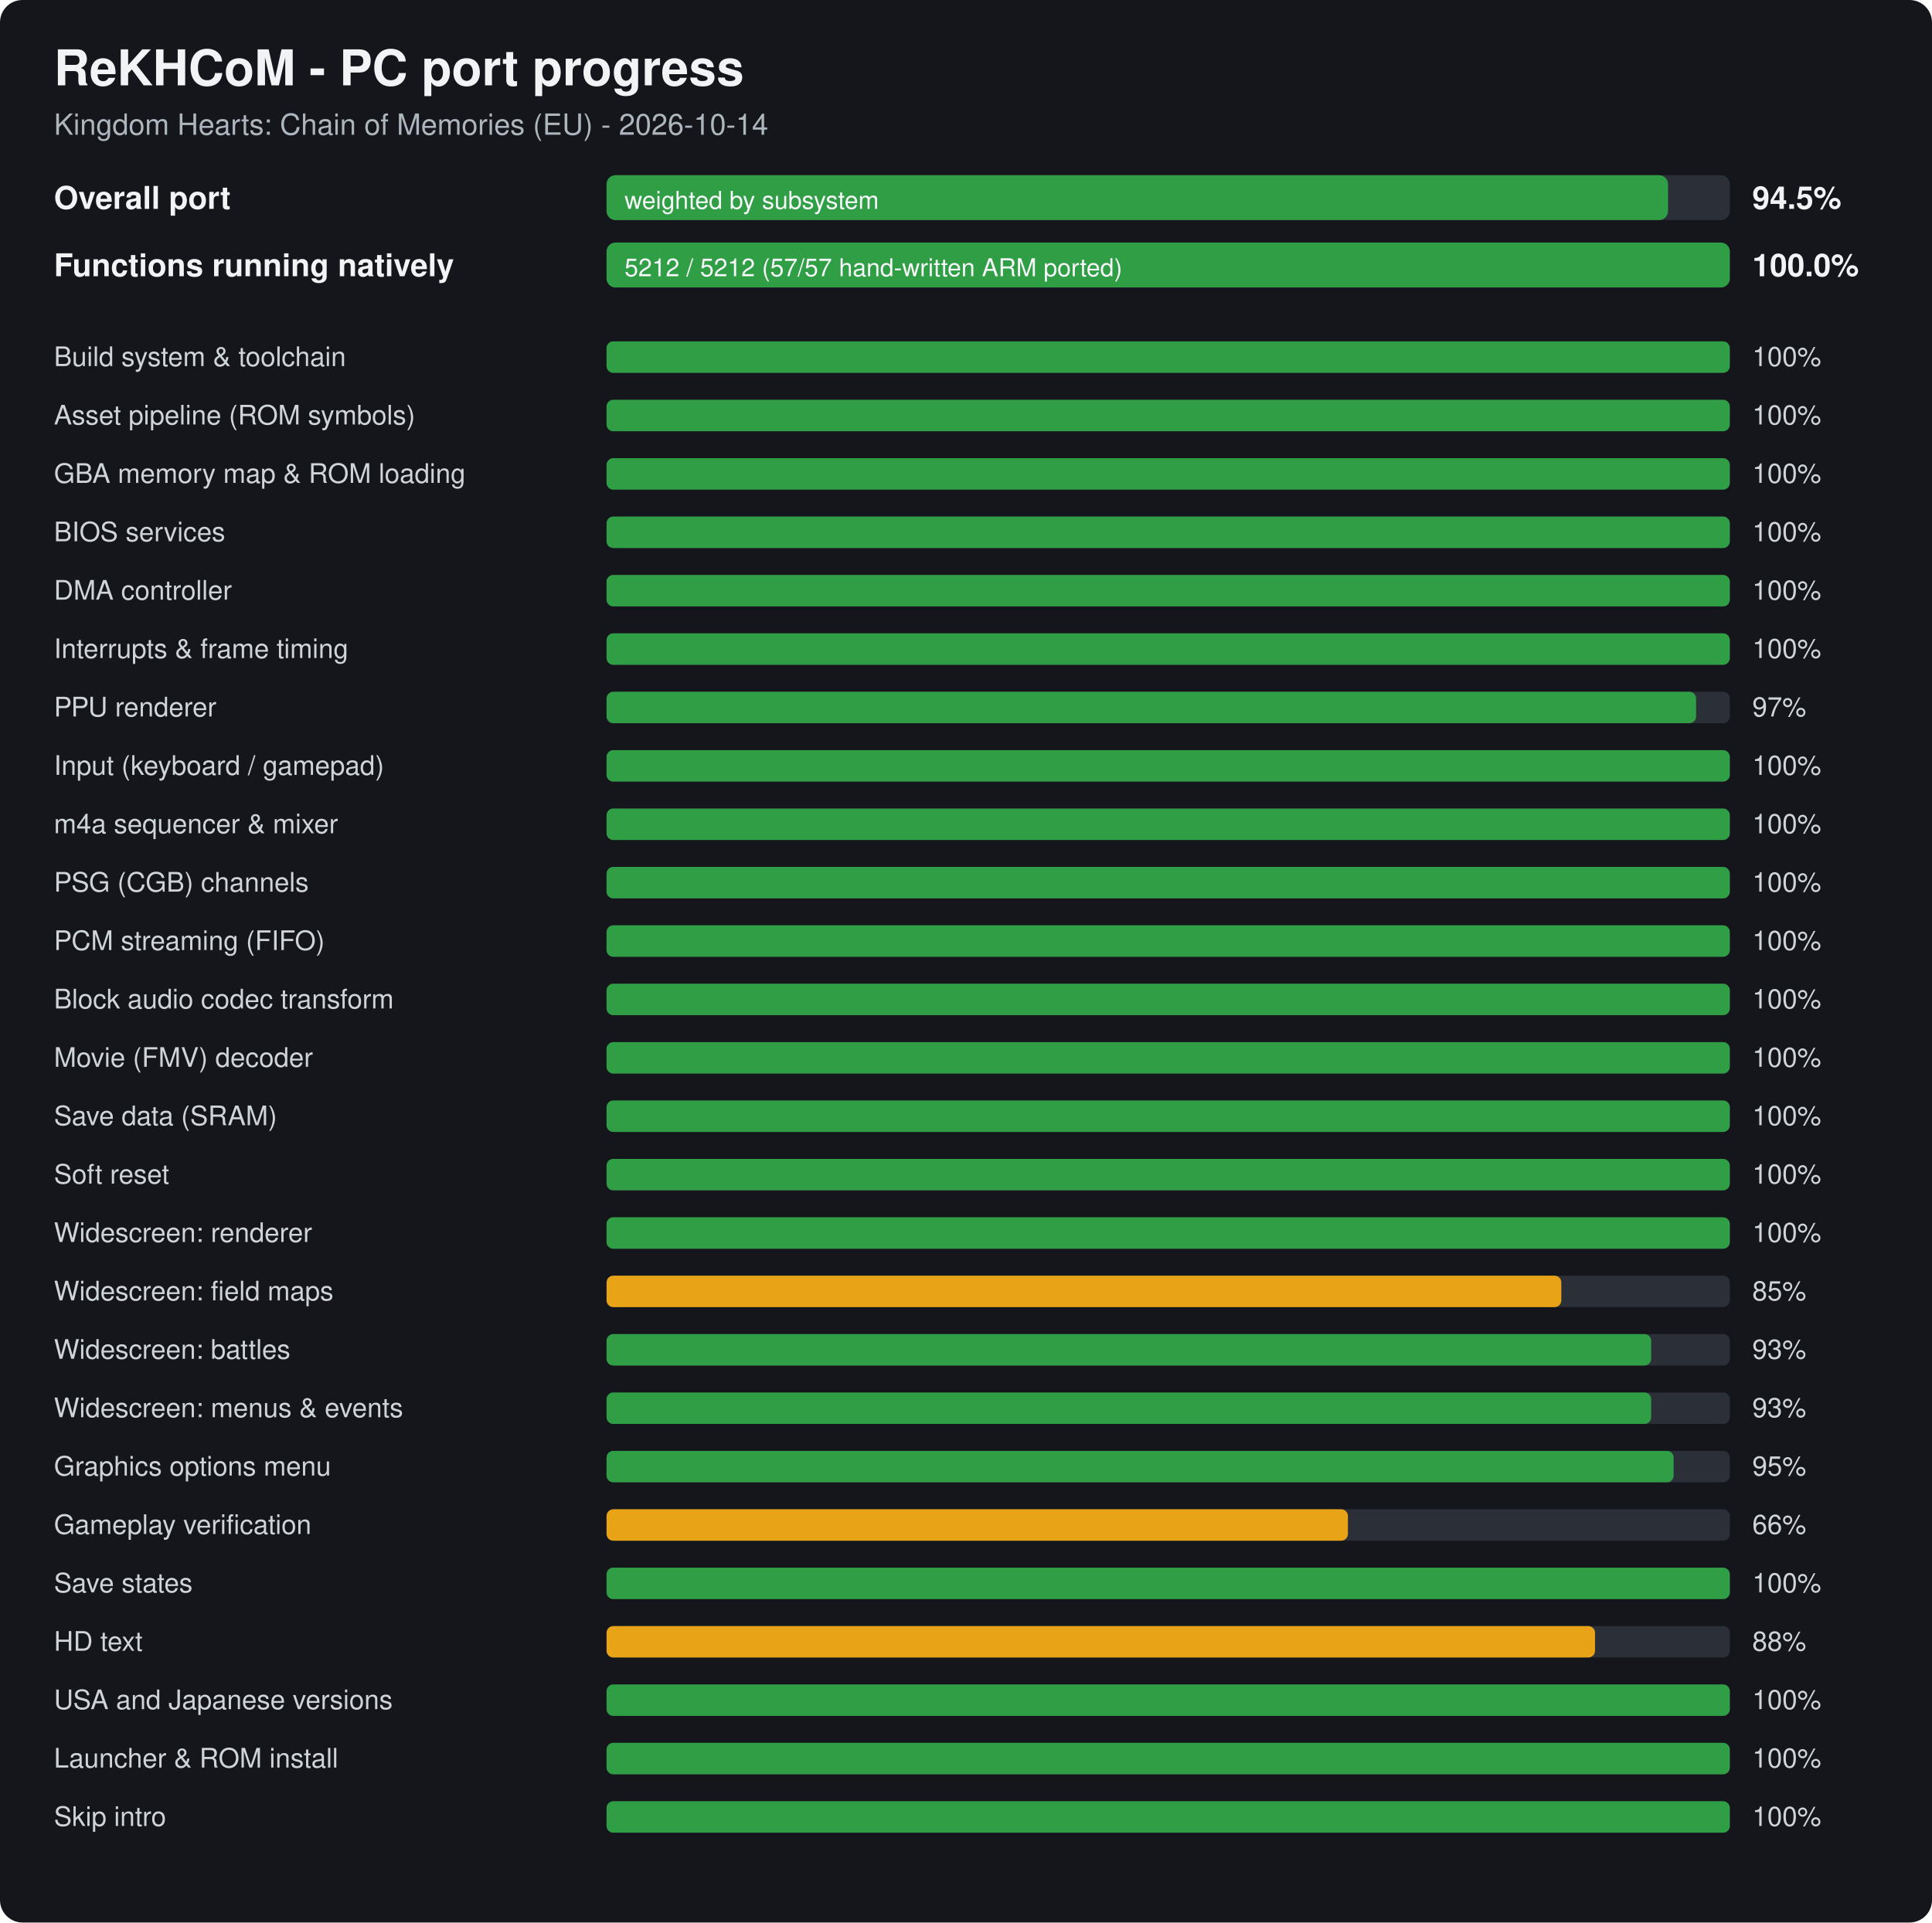
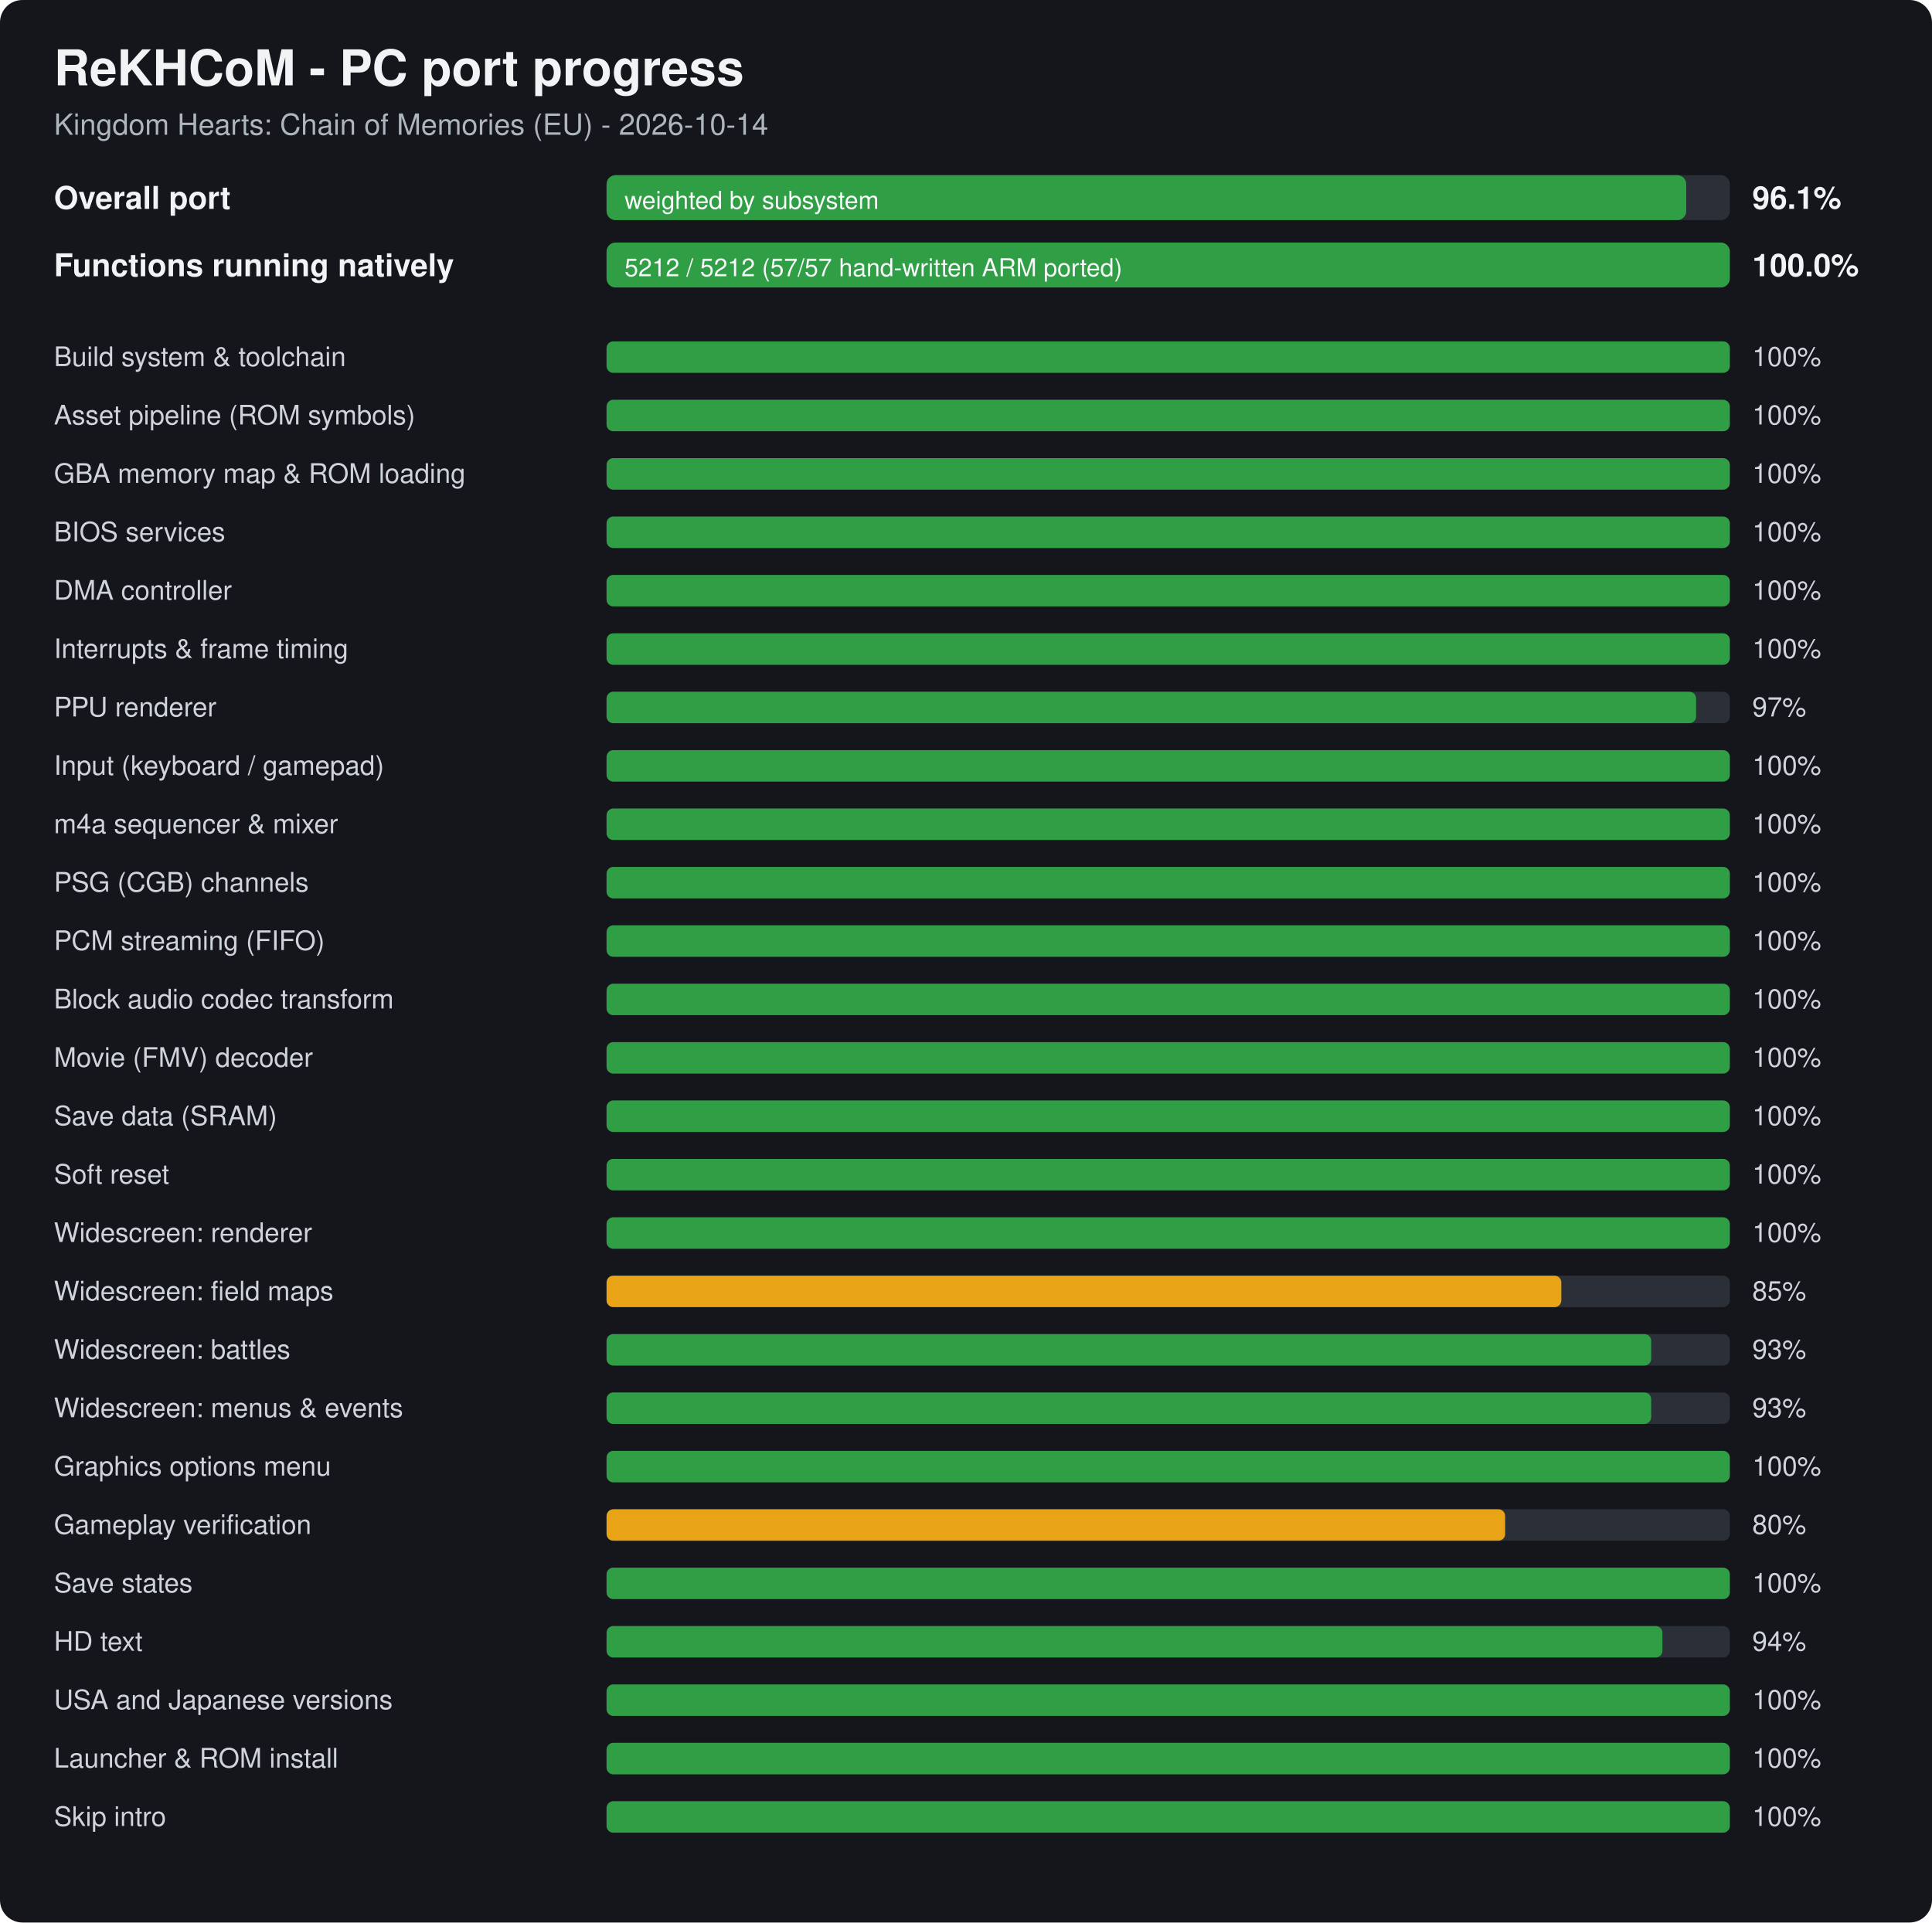
<svg xmlns="http://www.w3.org/2000/svg" width="860" height="856" viewBox="0 0 860 856" font-family="Segoe UI, Helvetica, Arial, sans-serif">
  <rect width="860" height="856" rx="10" fill="#14161c" />
  <text x="24" y="38" font-size="22" font-weight="700" fill="#f1f3f5">ReKHCoM - PC port progress</text>
  <text x="24" y="60" font-size="13" fill="#adb5bd">Kingdom Hearts: Chain of Memories (EU) - 2026-10-14</text>
  <text x="24" y="93" font-size="14" font-weight="600" fill="#f1f3f5">Overall port</text>
  <rect x="270" y="78" width="500" height="20" rx="4" fill="#2b2f38" />
-   <rect x="270" y="78" width="472.5" height="20" rx="4" fill="#2f9e44" />
-   <text x="780" y="93" font-size="14" font-weight="700" fill="#f1f3f5">94.5%</text>
+   <rect x="270" y="78" width="480.6" height="20" rx="4" fill="#2f9e44" />
+   <text x="780" y="93" font-size="14" font-weight="700" fill="#f1f3f5">96.1%</text>
  <text x="278" y="93" font-size="11" fill="#f8f9fa">weighted by subsystem</text>
  <text x="24" y="123" font-size="14" font-weight="600" fill="#f1f3f5">Functions running natively</text>
  <rect x="270" y="108" width="500" height="20" rx="4" fill="#2b2f38" />
  <rect x="270" y="108" width="500.0" height="20" rx="4" fill="#2f9e44" />
  <text x="780" y="123" font-size="14" font-weight="700" fill="#f1f3f5">100.0%</text>
  <text x="278" y="123" font-size="11" fill="#f8f9fa">5212 / 5212 (57/57 hand-written ARM ported)</text>
  <text x="24" y="163" font-size="12" fill="#ced4da">Build system &amp; toolchain</text>
  <rect x="270" y="152" width="500" height="14" rx="3" fill="#2b2f38" />
  <rect x="270" y="152" width="500.0" height="14" rx="3" fill="#2f9e44" />
  <text x="780" y="163" font-size="12" fill="#ced4da">100%</text>
  <text x="24" y="189" font-size="12" fill="#ced4da">Asset pipeline (ROM symbols)</text>
  <rect x="270" y="178" width="500" height="14" rx="3" fill="#2b2f38" />
  <rect x="270" y="178" width="500.0" height="14" rx="3" fill="#2f9e44" />
  <text x="780" y="189" font-size="12" fill="#ced4da">100%</text>
  <text x="24" y="215" font-size="12" fill="#ced4da">GBA memory map &amp; ROM loading</text>
  <rect x="270" y="204" width="500" height="14" rx="3" fill="#2b2f38" />
  <rect x="270" y="204" width="500.0" height="14" rx="3" fill="#2f9e44" />
  <text x="780" y="215" font-size="12" fill="#ced4da">100%</text>
  <text x="24" y="241" font-size="12" fill="#ced4da">BIOS services</text>
  <rect x="270" y="230" width="500" height="14" rx="3" fill="#2b2f38" />
  <rect x="270" y="230" width="500.0" height="14" rx="3" fill="#2f9e44" />
  <text x="780" y="241" font-size="12" fill="#ced4da">100%</text>
  <text x="24" y="267" font-size="12" fill="#ced4da">DMA controller</text>
  <rect x="270" y="256" width="500" height="14" rx="3" fill="#2b2f38" />
  <rect x="270" y="256" width="500.0" height="14" rx="3" fill="#2f9e44" />
  <text x="780" y="267" font-size="12" fill="#ced4da">100%</text>
  <text x="24" y="293" font-size="12" fill="#ced4da">Interrupts &amp; frame timing</text>
  <rect x="270" y="282" width="500" height="14" rx="3" fill="#2b2f38" />
  <rect x="270" y="282" width="500.0" height="14" rx="3" fill="#2f9e44" />
  <text x="780" y="293" font-size="12" fill="#ced4da">100%</text>
  <text x="24" y="319" font-size="12" fill="#ced4da">PPU renderer</text>
  <rect x="270" y="308" width="500" height="14" rx="3" fill="#2b2f38" />
  <rect x="270" y="308" width="485.0" height="14" rx="3" fill="#2f9e44" />
  <text x="780" y="319" font-size="12" fill="#ced4da">97%</text>
  <text x="24" y="345" font-size="12" fill="#ced4da">Input (keyboard / gamepad)</text>
  <rect x="270" y="334" width="500" height="14" rx="3" fill="#2b2f38" />
  <rect x="270" y="334" width="500.0" height="14" rx="3" fill="#2f9e44" />
  <text x="780" y="345" font-size="12" fill="#ced4da">100%</text>
  <text x="24" y="371" font-size="12" fill="#ced4da">m4a sequencer &amp; mixer</text>
  <rect x="270" y="360" width="500" height="14" rx="3" fill="#2b2f38" />
  <rect x="270" y="360" width="500.0" height="14" rx="3" fill="#2f9e44" />
  <text x="780" y="371" font-size="12" fill="#ced4da">100%</text>
  <text x="24" y="397" font-size="12" fill="#ced4da">PSG (CGB) channels</text>
  <rect x="270" y="386" width="500" height="14" rx="3" fill="#2b2f38" />
  <rect x="270" y="386" width="500.0" height="14" rx="3" fill="#2f9e44" />
  <text x="780" y="397" font-size="12" fill="#ced4da">100%</text>
  <text x="24" y="423" font-size="12" fill="#ced4da">PCM streaming (FIFO)</text>
  <rect x="270" y="412" width="500" height="14" rx="3" fill="#2b2f38" />
  <rect x="270" y="412" width="500.0" height="14" rx="3" fill="#2f9e44" />
  <text x="780" y="423" font-size="12" fill="#ced4da">100%</text>
  <text x="24" y="449" font-size="12" fill="#ced4da">Block audio codec transform</text>
  <rect x="270" y="438" width="500" height="14" rx="3" fill="#2b2f38" />
  <rect x="270" y="438" width="500.0" height="14" rx="3" fill="#2f9e44" />
  <text x="780" y="449" font-size="12" fill="#ced4da">100%</text>
  <text x="24" y="475" font-size="12" fill="#ced4da">Movie (FMV) decoder</text>
  <rect x="270" y="464" width="500" height="14" rx="3" fill="#2b2f38" />
  <rect x="270" y="464" width="500.0" height="14" rx="3" fill="#2f9e44" />
  <text x="780" y="475" font-size="12" fill="#ced4da">100%</text>
  <text x="24" y="501" font-size="12" fill="#ced4da">Save data (SRAM)</text>
  <rect x="270" y="490" width="500" height="14" rx="3" fill="#2b2f38" />
  <rect x="270" y="490" width="500.0" height="14" rx="3" fill="#2f9e44" />
  <text x="780" y="501" font-size="12" fill="#ced4da">100%</text>
  <text x="24" y="527" font-size="12" fill="#ced4da">Soft reset</text>
  <rect x="270" y="516" width="500" height="14" rx="3" fill="#2b2f38" />
  <rect x="270" y="516" width="500.0" height="14" rx="3" fill="#2f9e44" />
  <text x="780" y="527" font-size="12" fill="#ced4da">100%</text>
  <text x="24" y="553" font-size="12" fill="#ced4da">Widescreen: renderer</text>
  <rect x="270" y="542" width="500" height="14" rx="3" fill="#2b2f38" />
  <rect x="270" y="542" width="500.0" height="14" rx="3" fill="#2f9e44" />
  <text x="780" y="553" font-size="12" fill="#ced4da">100%</text>
  <text x="24" y="579" font-size="12" fill="#ced4da">Widescreen: field maps</text>
  <rect x="270" y="568" width="500" height="14" rx="3" fill="#2b2f38" />
  <rect x="270" y="568" width="425.0" height="14" rx="3" fill="#e8a317" />
  <text x="780" y="579" font-size="12" fill="#ced4da">85%</text>
  <text x="24" y="605" font-size="12" fill="#ced4da">Widescreen: battles</text>
  <rect x="270" y="594" width="500" height="14" rx="3" fill="#2b2f38" />
  <rect x="270" y="594" width="465.0" height="14" rx="3" fill="#2f9e44" />
  <text x="780" y="605" font-size="12" fill="#ced4da">93%</text>
  <text x="24" y="631" font-size="12" fill="#ced4da">Widescreen: menus &amp; events</text>
  <rect x="270" y="620" width="500" height="14" rx="3" fill="#2b2f38" />
  <rect x="270" y="620" width="465.0" height="14" rx="3" fill="#2f9e44" />
  <text x="780" y="631" font-size="12" fill="#ced4da">93%</text>
  <text x="24" y="657" font-size="12" fill="#ced4da">Graphics options menu</text>
  <rect x="270" y="646" width="500" height="14" rx="3" fill="#2b2f38" />
-   <rect x="270" y="646" width="475.0" height="14" rx="3" fill="#2f9e44" />
-   <text x="780" y="657" font-size="12" fill="#ced4da">95%</text>
+   <rect x="270" y="646" width="500.0" height="14" rx="3" fill="#2f9e44" />
+   <text x="780" y="657" font-size="12" fill="#ced4da">100%</text>
  <text x="24" y="683" font-size="12" fill="#ced4da">Gameplay verification</text>
  <rect x="270" y="672" width="500" height="14" rx="3" fill="#2b2f38" />
-   <rect x="270" y="672" width="330.0" height="14" rx="3" fill="#e8a317" />
-   <text x="780" y="683" font-size="12" fill="#ced4da">66%</text>
+   <rect x="270" y="672" width="400.0" height="14" rx="3" fill="#e8a317" />
+   <text x="780" y="683" font-size="12" fill="#ced4da">80%</text>
  <text x="24" y="709" font-size="12" fill="#ced4da">Save states</text>
  <rect x="270" y="698" width="500" height="14" rx="3" fill="#2b2f38" />
  <rect x="270" y="698" width="500.0" height="14" rx="3" fill="#2f9e44" />
  <text x="780" y="709" font-size="12" fill="#ced4da">100%</text>
  <text x="24" y="735" font-size="12" fill="#ced4da">HD text</text>
  <rect x="270" y="724" width="500" height="14" rx="3" fill="#2b2f38" />
-   <rect x="270" y="724" width="440.0" height="14" rx="3" fill="#e8a317" />
-   <text x="780" y="735" font-size="12" fill="#ced4da">88%</text>
+   <rect x="270" y="724" width="470.0" height="14" rx="3" fill="#2f9e44" />
+   <text x="780" y="735" font-size="12" fill="#ced4da">94%</text>
  <text x="24" y="761" font-size="12" fill="#ced4da">USA and Japanese versions</text>
  <rect x="270" y="750" width="500" height="14" rx="3" fill="#2b2f38" />
  <rect x="270" y="750" width="500.0" height="14" rx="3" fill="#2f9e44" />
  <text x="780" y="761" font-size="12" fill="#ced4da">100%</text>
  <text x="24" y="787" font-size="12" fill="#ced4da">Launcher &amp; ROM install</text>
  <rect x="270" y="776" width="500" height="14" rx="3" fill="#2b2f38" />
  <rect x="270" y="776" width="500.0" height="14" rx="3" fill="#2f9e44" />
  <text x="780" y="787" font-size="12" fill="#ced4da">100%</text>
  <text x="24" y="813" font-size="12" fill="#ced4da">Skip intro</text>
  <rect x="270" y="802" width="500" height="14" rx="3" fill="#2b2f38" />
  <rect x="270" y="802" width="500.0" height="14" rx="3" fill="#2f9e44" />
  <text x="780" y="813" font-size="12" fill="#ced4da">100%</text>
</svg>
